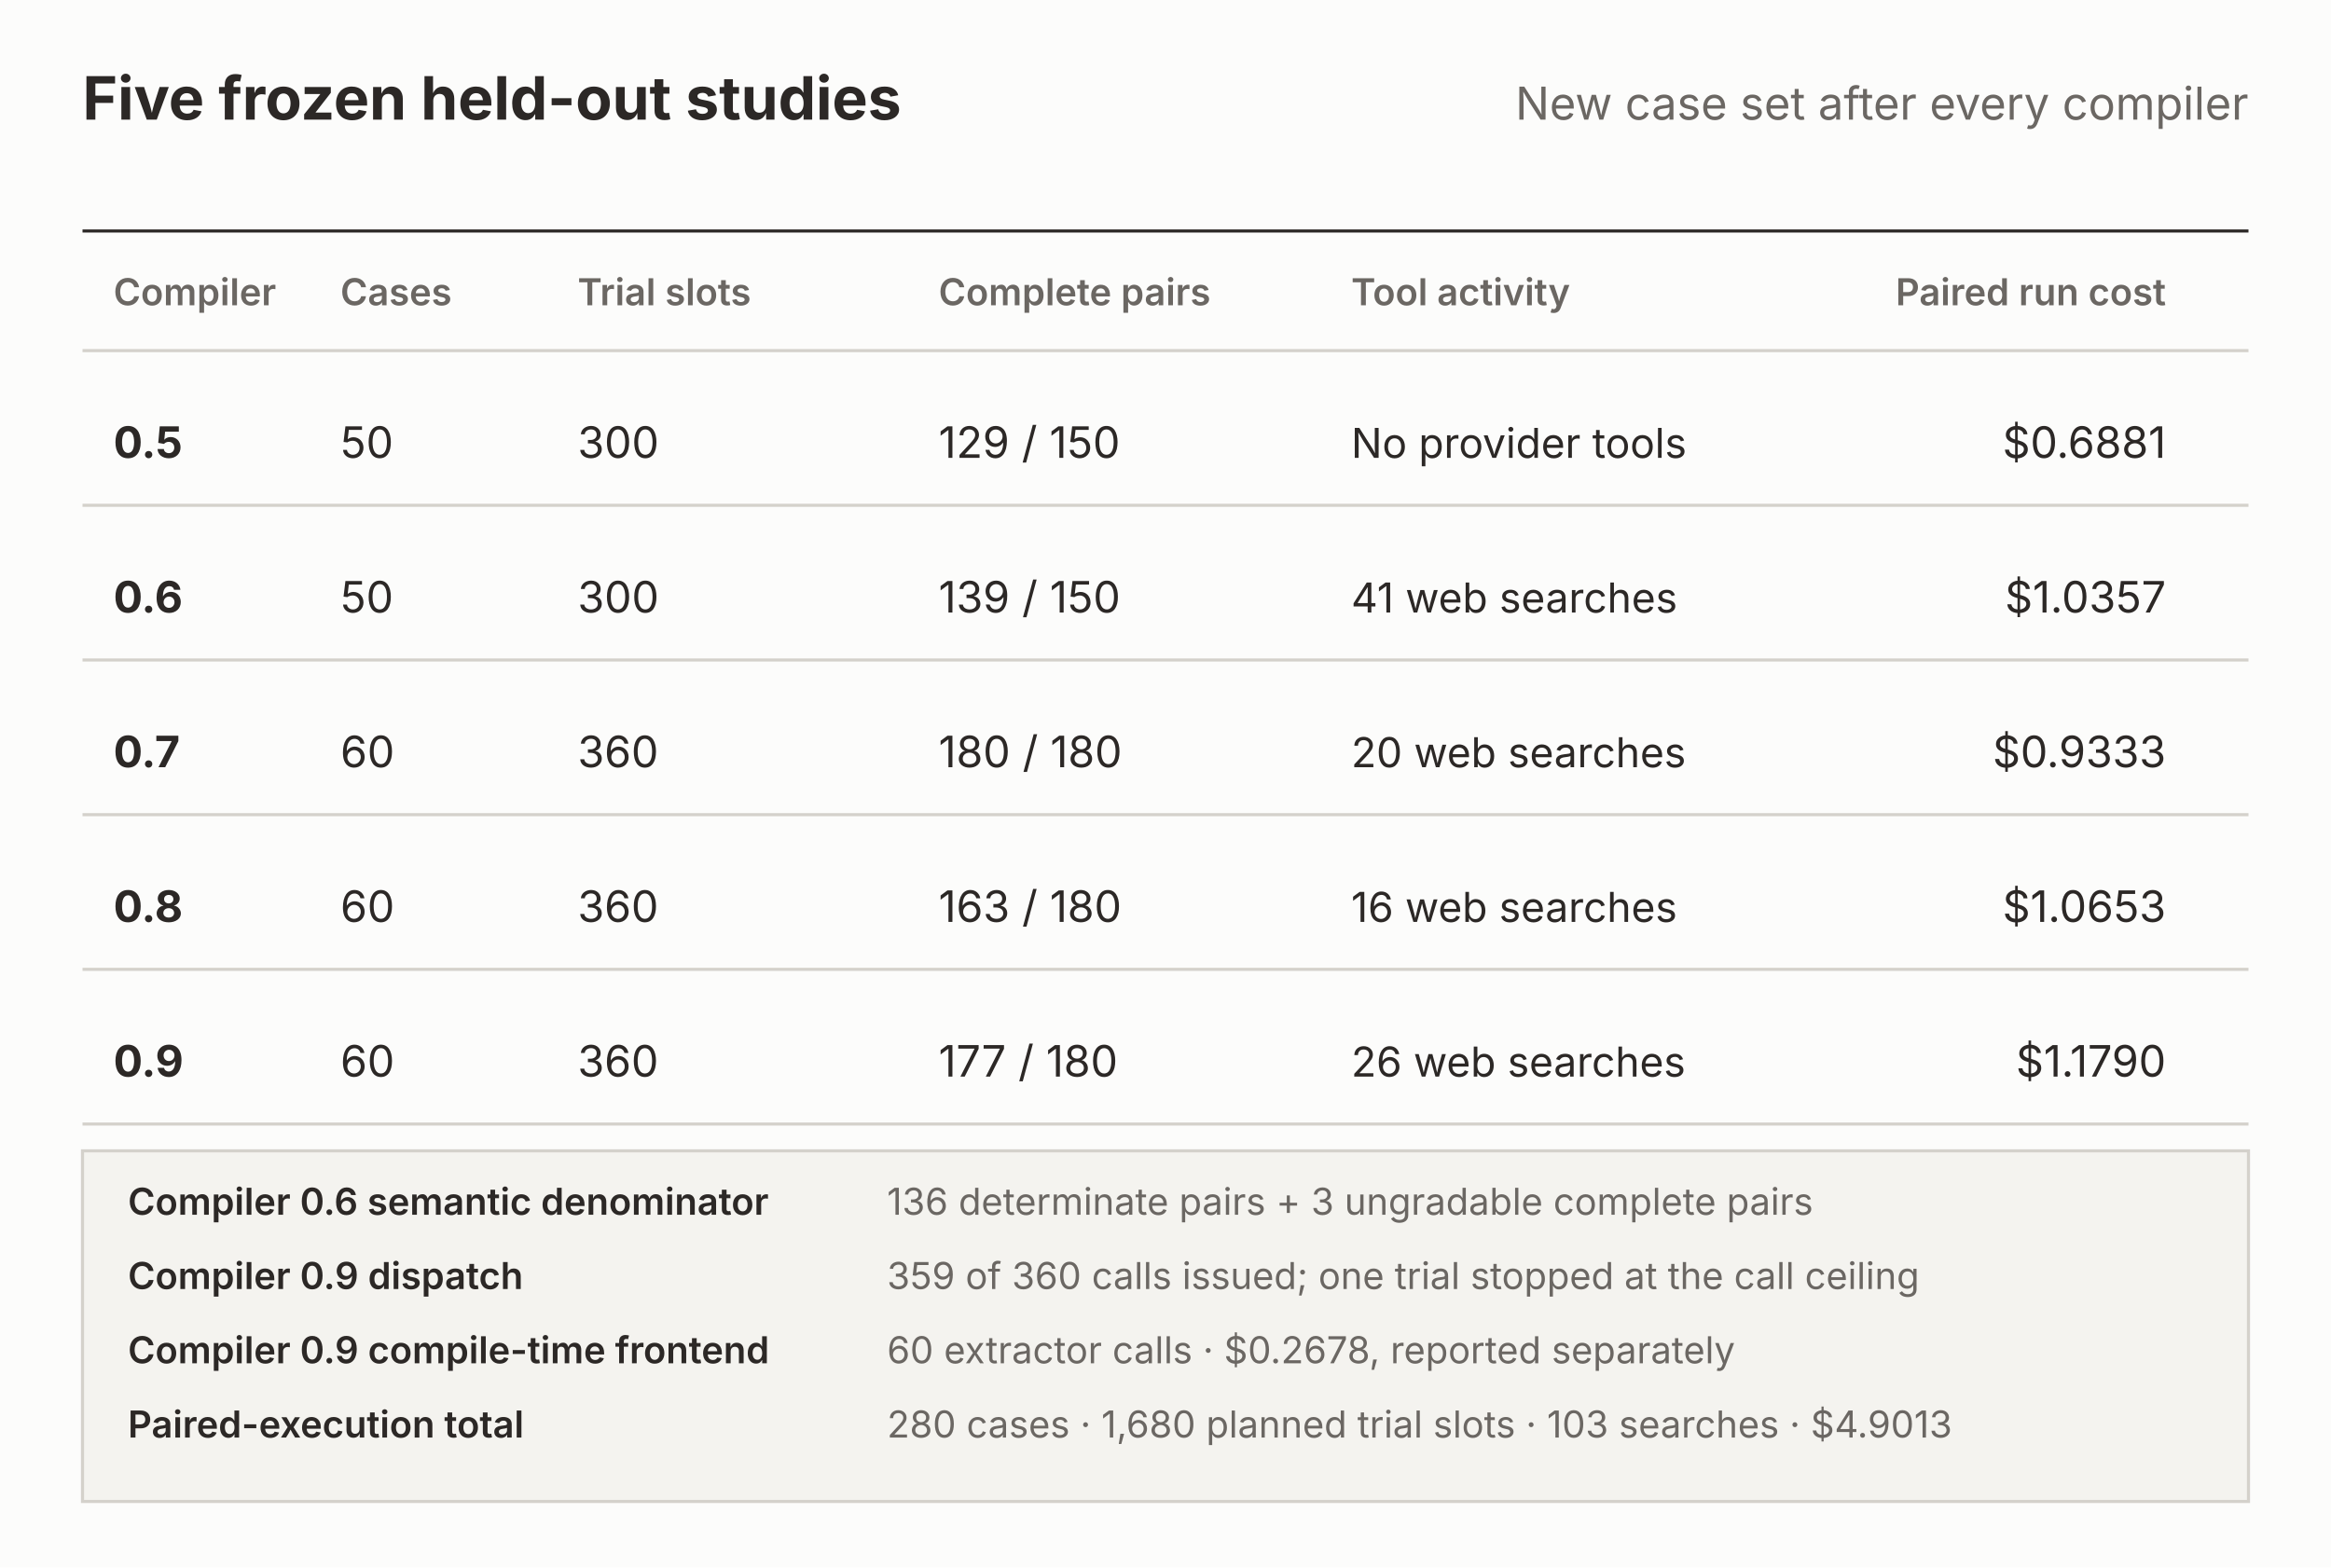
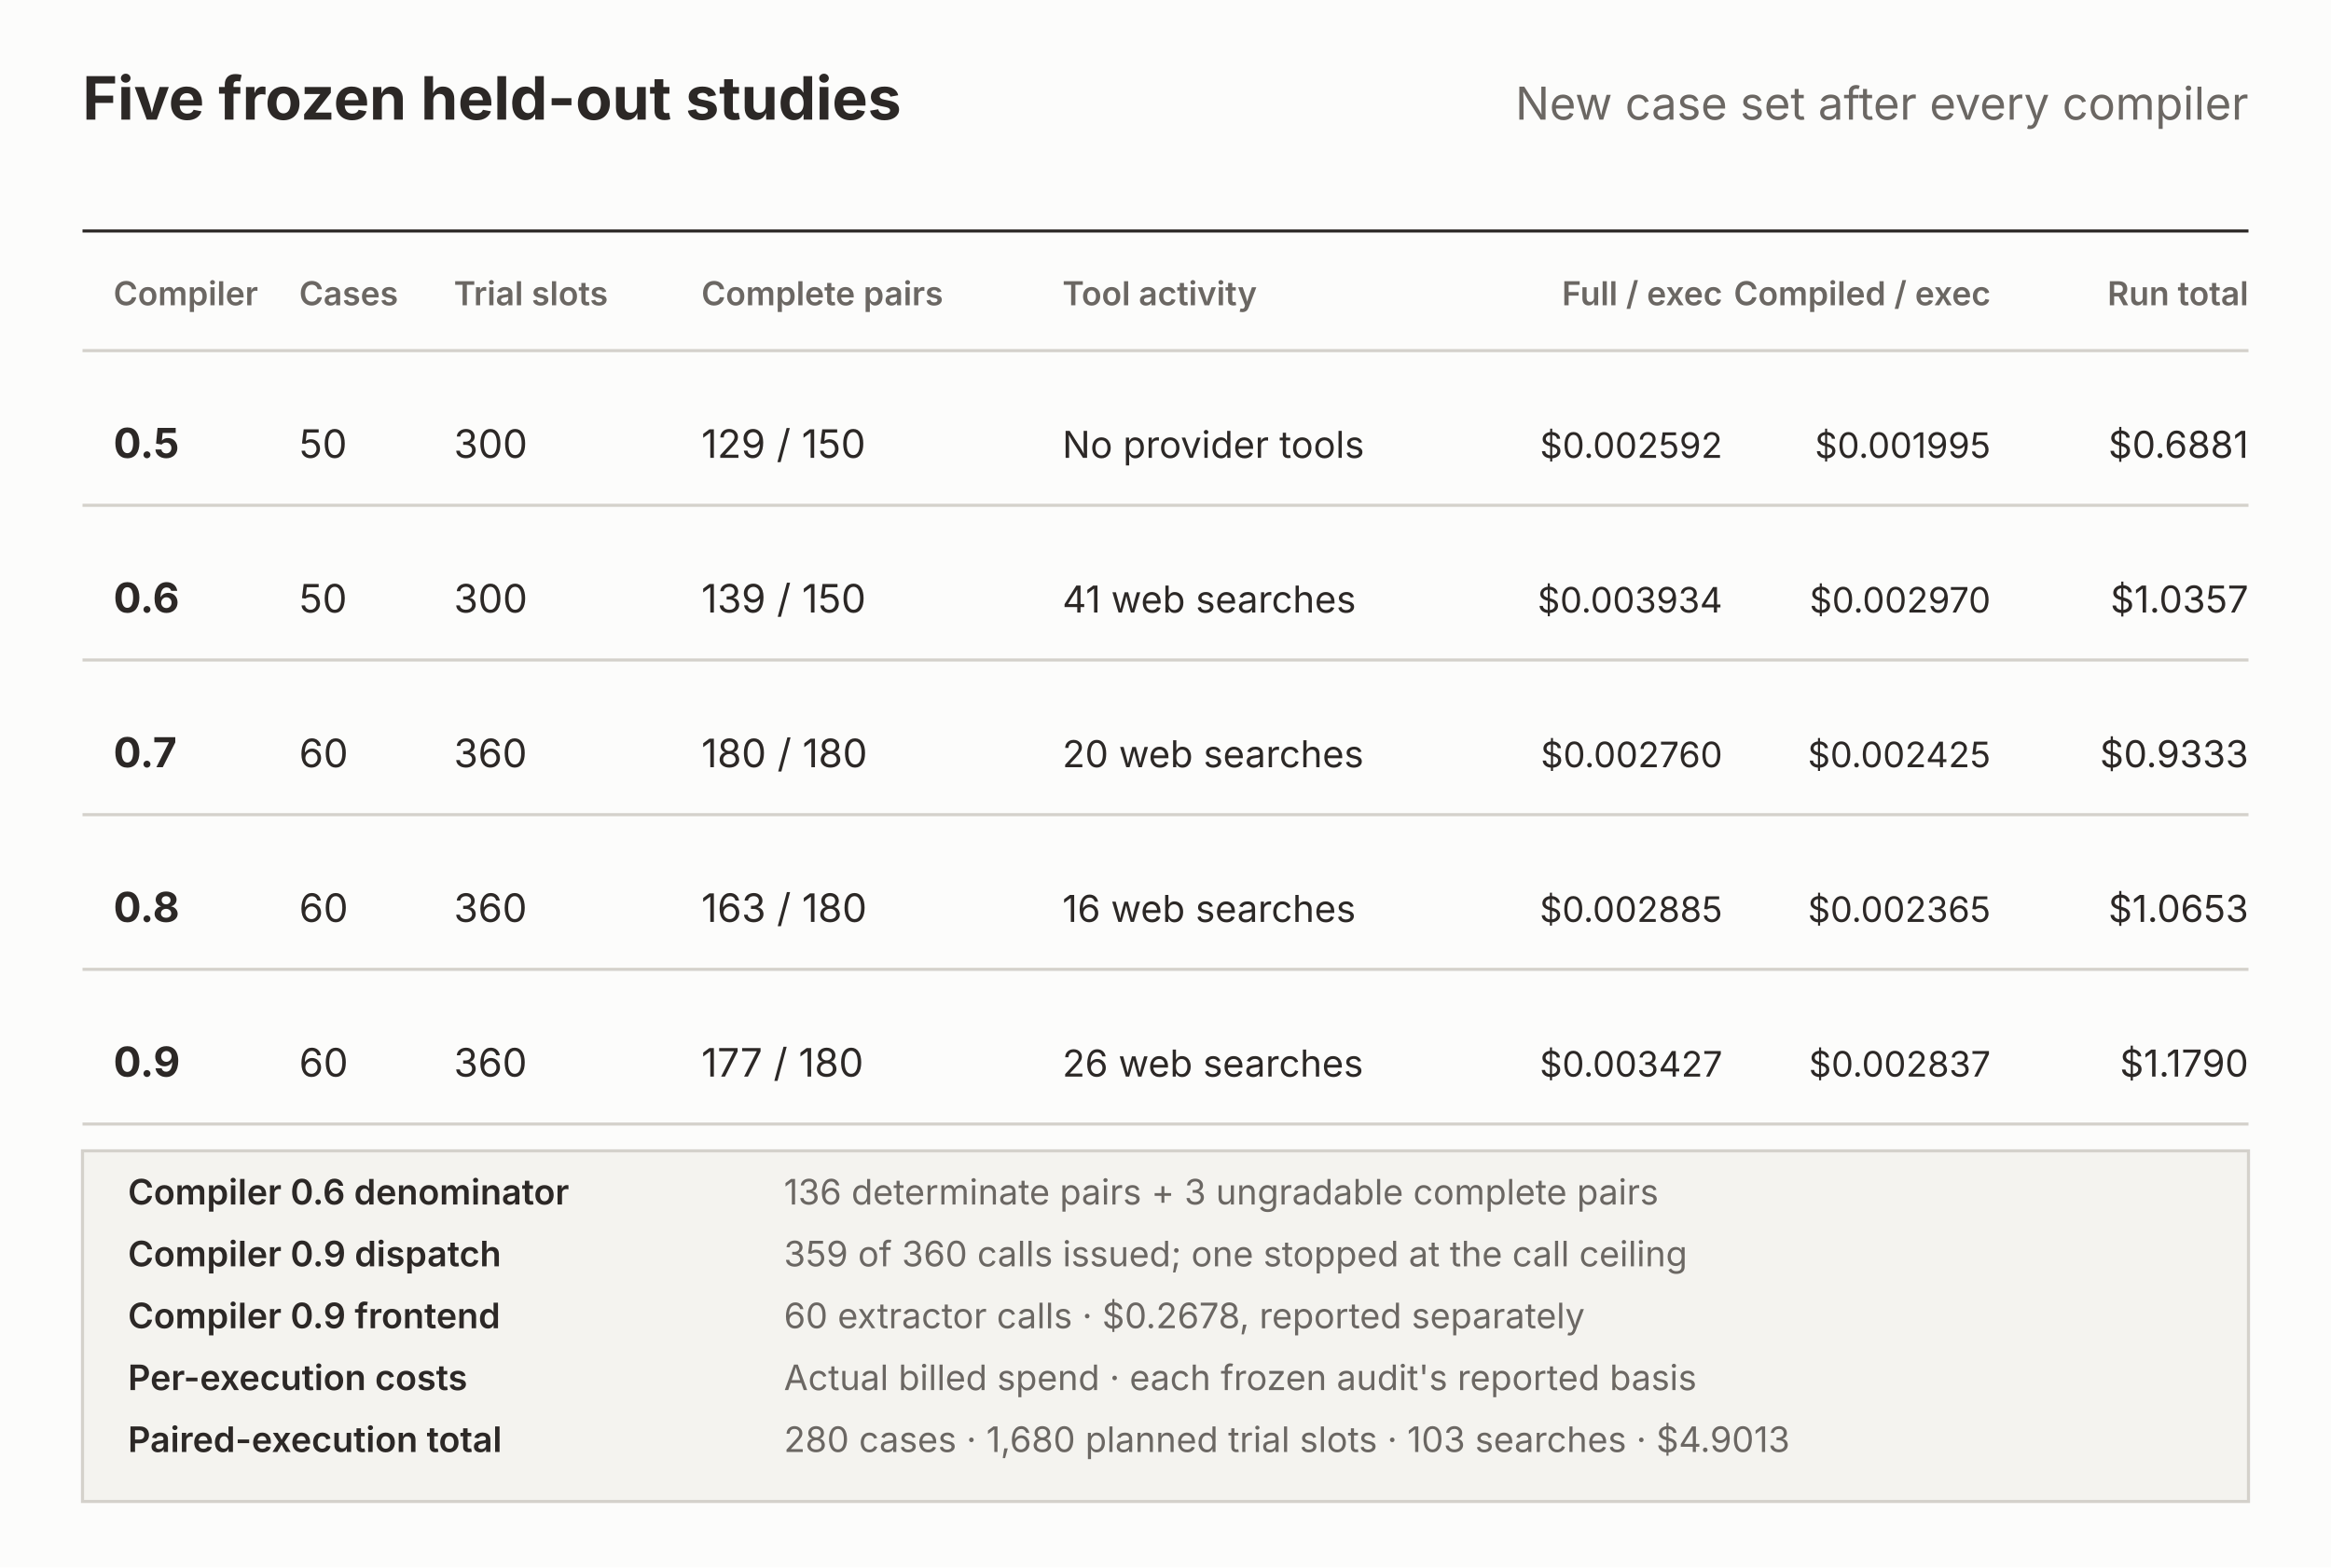
<svg xmlns="http://www.w3.org/2000/svg" width="1130" height="760" viewBox="0 0 1130 760" role="img" aria-labelledby="title description">
  <rect width="1130" height="760" fill="#fcfcfb" />
  <g font-family="-apple-system, BlinkMacSystemFont, 'Segoe UI', sans-serif" fill="#2c2826">
    <text x="40" y="58" font-size="29" font-weight="650">Five frozen held-out studies</text>
    <text x="1090" y="58" text-anchor="end" fill="#6b6763" font-size="22">New case set after every compiler</text>
    <line x1="40" y1="112" x2="1090" y2="112" stroke="#2c2826" stroke-width="1.5" />
-     <text x="55" y="148" fill="#6b6763" font-size="18" font-weight="600">Compiler</text>
-     <text x="165" y="148" fill="#6b6763" font-size="18" font-weight="600">Cases</text>
-     <text x="280" y="148" fill="#6b6763" font-size="18" font-weight="600">Trial slots</text>
-     <text x="455" y="148" fill="#6b6763" font-size="18" font-weight="600">Complete pairs</text>
-     <text x="655" y="148" fill="#6b6763" font-size="18" font-weight="600">Tool activity</text>
-     <text x="1050" y="148" text-anchor="end" fill="#6b6763" font-size="18" font-weight="600">Paired run cost</text>
+     <text x="55" y="148" fill="#6b6763" font-size="16" font-weight="600">Compiler</text>
+     <text x="145" y="148" fill="#6b6763" font-size="16" font-weight="600">Cases</text>
+     <text x="220" y="148" fill="#6b6763" font-size="16" font-weight="600">Trial slots</text>
+     <text x="340" y="148" fill="#6b6763" font-size="16" font-weight="600">Complete pairs</text>
+     <text x="515" y="148" fill="#6b6763" font-size="16" font-weight="600">Tool activity</text>
+     <text x="835" y="148" text-anchor="end" fill="#6b6763" font-size="16" font-weight="600">Full / exec</text>
+     <text x="965" y="148" text-anchor="end" fill="#6b6763" font-size="16" font-weight="600">Compiled / exec</text>
+     <text x="1090" y="148" text-anchor="end" fill="#6b6763" font-size="16" font-weight="600">Run total</text>
    <line x1="40" y1="170" x2="1090" y2="170" stroke="#d4d1cb" stroke-width="1.5" />
-     <text x="55" y="222" font-size="21" font-weight="650">0.5</text>
-     <text x="165" y="222" font-size="21">50</text>
-     <text x="280" y="222" font-size="21">300</text>
-     <text x="455" y="222" font-size="21">129 / 150</text>
-     <text x="655" y="222" font-size="20">No provider tools</text>
-     <text x="1050" y="222" text-anchor="end" font-size="21">$0.6881</text>
+     <text x="55" y="222" font-size="20" font-weight="650">0.5</text>
+     <text x="145" y="222" font-size="19">50</text>
+     <text x="220" y="222" font-size="19">300</text>
+     <text x="340" y="222" font-size="19">129 / 150</text>
+     <text x="515" y="222" font-size="18">No provider tools</text>
+     <text x="835" y="222" text-anchor="end" font-size="17">$0.002592</text>
+     <text x="965" y="222" text-anchor="end" font-size="17">$0.001995</text>
+     <text x="1090" y="222" text-anchor="end" font-size="18">$0.6881</text>
    <line x1="40" y1="245" x2="1090" y2="245" stroke="#d4d1cb" stroke-width="1.5" />
-     <text x="55" y="297" font-size="21" font-weight="650">0.6</text>
-     <text x="165" y="297" font-size="21">50</text>
-     <text x="280" y="297" font-size="21">300</text>
-     <text x="455" y="297" font-size="21">139 / 150</text>
-     <text x="655" y="297" font-size="20">41 web searches</text>
-     <text x="1050" y="297" text-anchor="end" font-size="21">$1.0357</text>
+     <text x="55" y="297" font-size="20" font-weight="650">0.6</text>
+     <text x="145" y="297" font-size="19">50</text>
+     <text x="220" y="297" font-size="19">300</text>
+     <text x="340" y="297" font-size="19">139 / 150</text>
+     <text x="515" y="297" font-size="18">41 web searches</text>
+     <text x="835" y="297" text-anchor="end" font-size="17">$0.003934</text>
+     <text x="965" y="297" text-anchor="end" font-size="17">$0.002970</text>
+     <text x="1090" y="297" text-anchor="end" font-size="18">$1.0357</text>
    <line x1="40" y1="320" x2="1090" y2="320" stroke="#d4d1cb" stroke-width="1.5" />
-     <text x="55" y="372" font-size="21" font-weight="650">0.7</text>
-     <text x="165" y="372" font-size="21">60</text>
-     <text x="280" y="372" font-size="21">360</text>
-     <text x="455" y="372" font-size="21">180 / 180</text>
-     <text x="655" y="372" font-size="20">20 web searches</text>
-     <text x="1050" y="372" text-anchor="end" font-size="21">$0.9333</text>
+     <text x="55" y="372" font-size="20" font-weight="650">0.7</text>
+     <text x="145" y="372" font-size="19">60</text>
+     <text x="220" y="372" font-size="19">360</text>
+     <text x="340" y="372" font-size="19">180 / 180</text>
+     <text x="515" y="372" font-size="18">20 web searches</text>
+     <text x="835" y="372" text-anchor="end" font-size="17">$0.002760</text>
+     <text x="965" y="372" text-anchor="end" font-size="17">$0.002425</text>
+     <text x="1090" y="372" text-anchor="end" font-size="18">$0.9333</text>
    <line x1="40" y1="395" x2="1090" y2="395" stroke="#d4d1cb" stroke-width="1.5" />
-     <text x="55" y="447" font-size="21" font-weight="650">0.8</text>
-     <text x="165" y="447" font-size="21">60</text>
-     <text x="280" y="447" font-size="21">360</text>
-     <text x="455" y="447" font-size="21">163 / 180</text>
-     <text x="655" y="447" font-size="20">16 web searches</text>
-     <text x="1050" y="447" text-anchor="end" font-size="21">$1.0653</text>
+     <text x="55" y="447" font-size="20" font-weight="650">0.8</text>
+     <text x="145" y="447" font-size="19">60</text>
+     <text x="220" y="447" font-size="19">360</text>
+     <text x="340" y="447" font-size="19">163 / 180</text>
+     <text x="515" y="447" font-size="18">16 web searches</text>
+     <text x="835" y="447" text-anchor="end" font-size="17">$0.002885</text>
+     <text x="965" y="447" text-anchor="end" font-size="17">$0.002365</text>
+     <text x="1090" y="447" text-anchor="end" font-size="18">$1.0653</text>
    <line x1="40" y1="470" x2="1090" y2="470" stroke="#d4d1cb" stroke-width="1.5" />
-     <text x="55" y="522" font-size="21" font-weight="650">0.9</text>
-     <text x="165" y="522" font-size="21">60</text>
-     <text x="280" y="522" font-size="21">360</text>
-     <text x="455" y="522" font-size="21">177 / 180</text>
-     <text x="655" y="522" font-size="20">26 web searches</text>
-     <text x="1050" y="522" text-anchor="end" font-size="21">$1.1790</text>
+     <text x="55" y="522" font-size="20" font-weight="650">0.9</text>
+     <text x="145" y="522" font-size="19">60</text>
+     <text x="220" y="522" font-size="19">360</text>
+     <text x="340" y="522" font-size="19">177 / 180</text>
+     <text x="515" y="522" font-size="18">26 web searches</text>
+     <text x="835" y="522" text-anchor="end" font-size="17">$0.003427</text>
+     <text x="965" y="522" text-anchor="end" font-size="17">$0.002837</text>
+     <text x="1090" y="522" text-anchor="end" font-size="18">$1.1790</text>
    <line x1="40" y1="545" x2="1090" y2="545" stroke="#d4d1cb" stroke-width="1.5" />
    <rect x="40" y="558" width="1050" height="170" fill="#f4f3ef" stroke="#d4d1cb" stroke-width="1.5" />
-     <text x="62" y="589" font-size="18" font-weight="600">Compiler 0.6 semantic denominator</text>
-     <text x="430" y="589" fill="#6b6763" font-size="18">136 determinate pairs + 3 ungradable complete pairs</text>
-     <text x="62" y="625" font-size="18" font-weight="600">Compiler 0.9 dispatch</text>
-     <text x="430" y="625" fill="#6b6763" font-size="18">359 of 360 calls issued; one trial stopped at the call ceiling</text>
-     <text x="62" y="661" font-size="18" font-weight="600">Compiler 0.9 compile-time frontend</text>
-     <text x="430" y="661" fill="#6b6763" font-size="18">60 extractor calls · $0.2678, reported separately</text>
-     <text x="62" y="697" font-size="18" font-weight="600">Paired-execution total</text>
-     <text x="430" y="697" fill="#6b6763" font-size="18">280 cases · 1,680 planned trial slots · 103 searches · $4.9013</text>
+     <text x="62" y="584" font-size="17" font-weight="600">Compiler 0.6 denominator</text>
+     <text x="380" y="584" fill="#6b6763" font-size="17">136 determinate pairs + 3 ungradable complete pairs</text>
+     <text x="62" y="614" font-size="17" font-weight="600">Compiler 0.9 dispatch</text>
+     <text x="380" y="614" fill="#6b6763" font-size="17">359 of 360 calls issued; one stopped at the call ceiling</text>
+     <text x="62" y="644" font-size="17" font-weight="600">Compiler 0.9 frontend</text>
+     <text x="380" y="644" fill="#6b6763" font-size="17">60 extractor calls · $0.2678, reported separately</text>
+     <text x="62" y="674" font-size="17" font-weight="600">Per-execution costs</text>
+     <text x="380" y="674" fill="#6b6763" font-size="17">Actual billed spend · each frozen audit's reported basis</text>
+     <text x="62" y="704" font-size="17" font-weight="600">Paired-execution total</text>
+     <text x="380" y="704" fill="#6b6763" font-size="17">280 cases · 1,680 planned trial slots · 103 searches · $4.9013</text>
  </g>
</svg>
